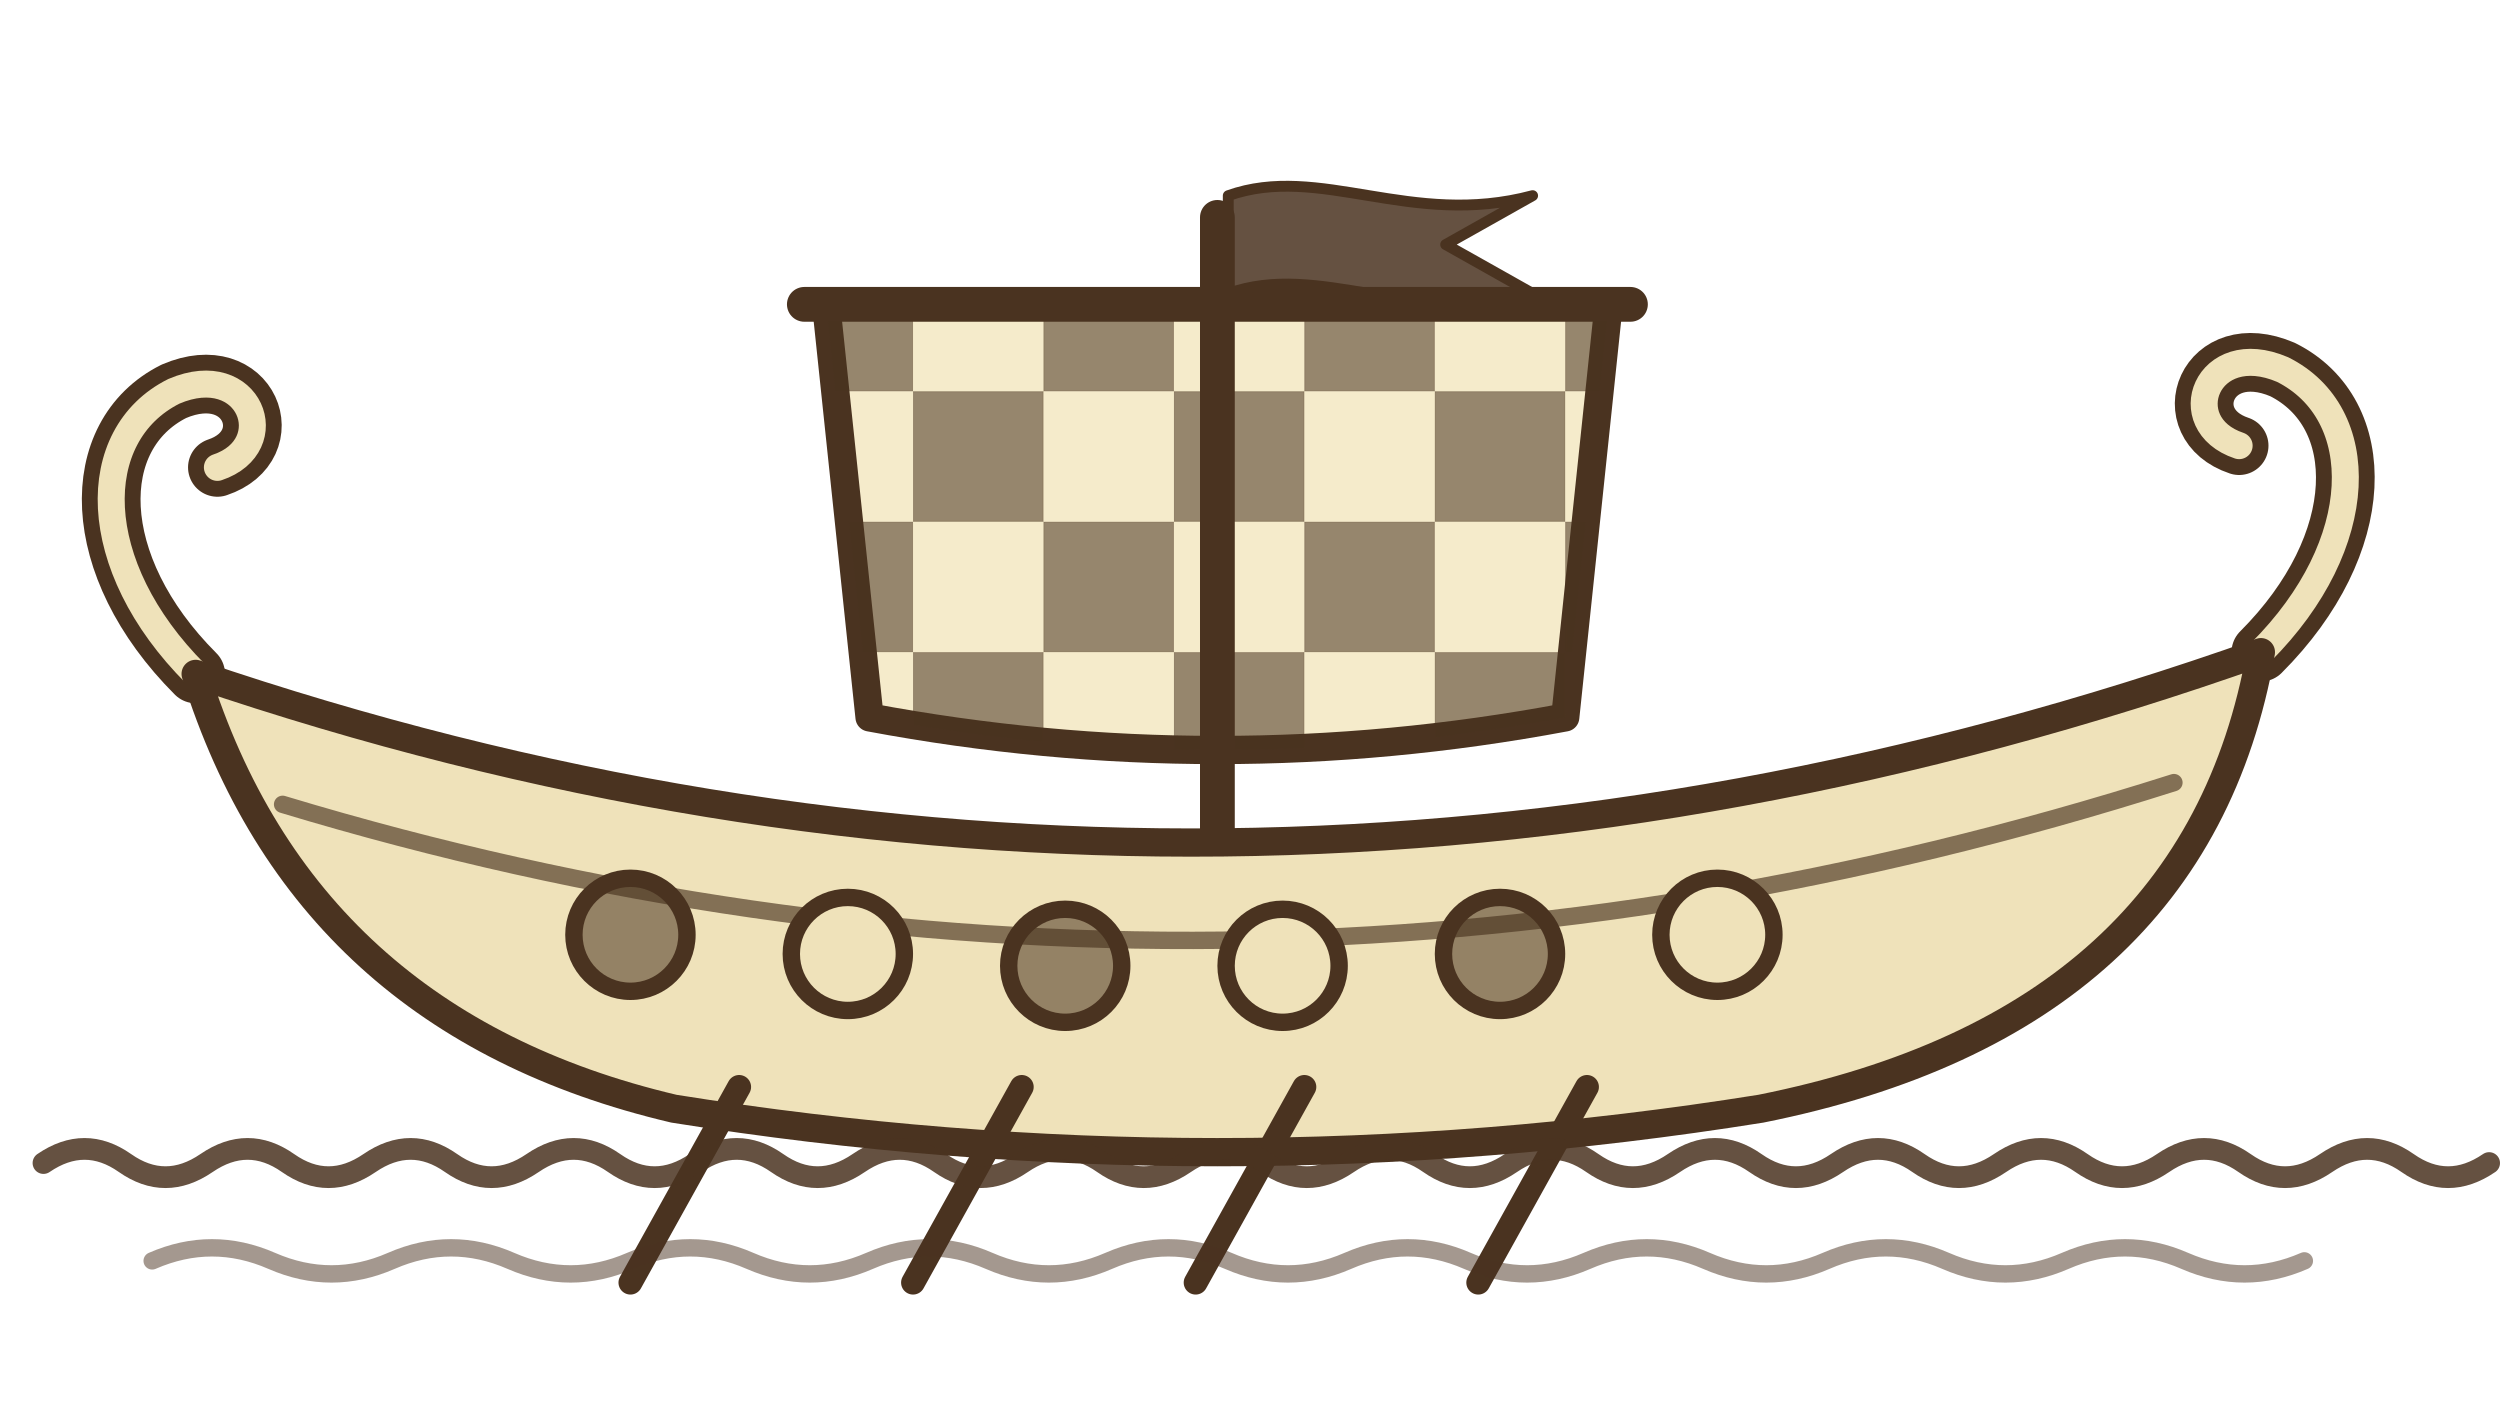
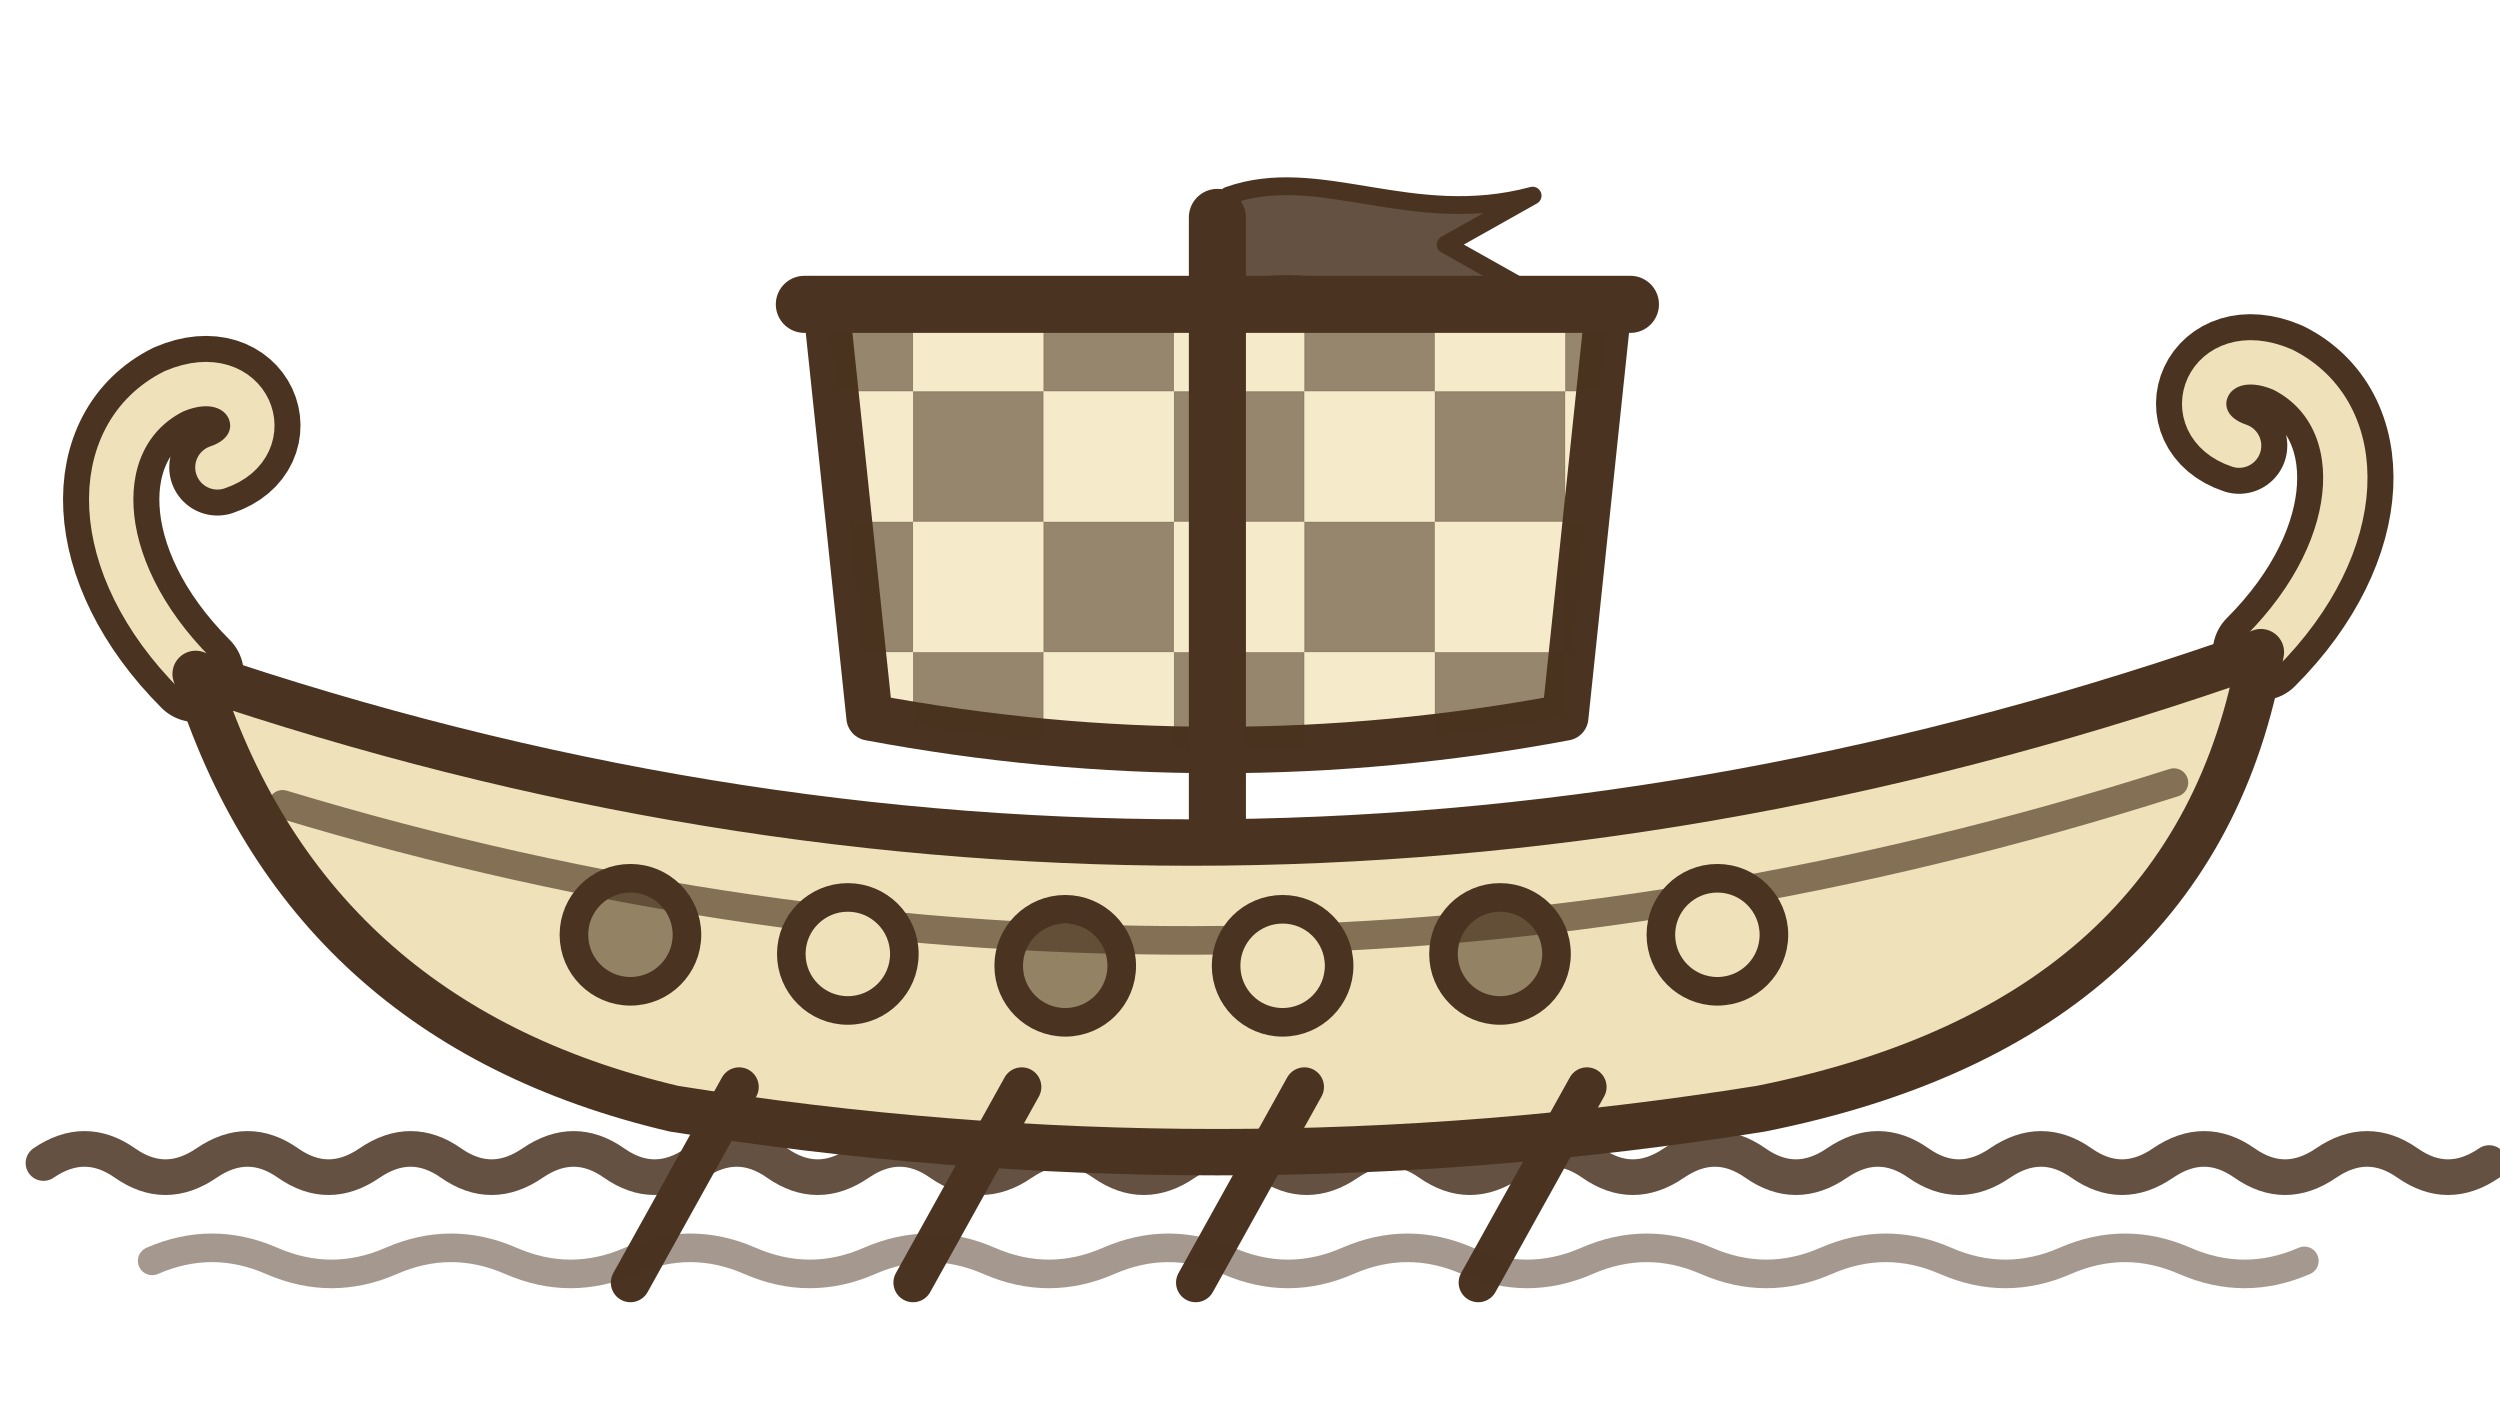
<svg xmlns="http://www.w3.org/2000/svg" viewBox="0 0 230 130">
  <clipPath id="sl">
    <path d="M76 28H148L144 66Q112 72 80 66Z" />
  </clipPath>
  <pattern id="ck" width="24" height="24" patternUnits="userSpaceOnUse">
    <rect width="12" height="12" fill="#4A3320" fill-opacity=".55" />
    <rect x="12" y="12" width="12" height="12" fill="#4A3320" fill-opacity=".55" />
  </pattern>
-   <path d="M18 62C8 52 8 40 16 36C23 33 26 41 20 43" fill="none" stroke="#4A3320" stroke-width="5.4" stroke-linecap="round" stroke-linejoin="round" />
-   <path d="M18 62C8 52 8 40 16 36C23 33 26 41 20 43" fill="none" stroke="#EFE2BA" stroke-width="2.484" stroke-linecap="round" stroke-linejoin="round" />
-   <path d="M208 60C218 50 218 38 210 34C203 31 200 39 206 41" fill="none" stroke="#4A3320" stroke-width="5.4" stroke-linecap="round" stroke-linejoin="round" />
-   <path d="M208 60C218 50 218 38 210 34C203 31 200 39 206 41" fill="none" stroke="#EFE2BA" stroke-width="2.484" stroke-linecap="round" stroke-linejoin="round" />
-   <path d="M76 28H148L144 66Q112 72 80 66Z" fill="#F5EBCB" stroke="#4A3320" stroke-width="2.6" stroke-linejoin="round" stroke-linecap="round" />
+   <path d="M18 62C8 52 8 40 16 36C23 33 26 41 20 43" fill="none" stroke="#4A3320" stroke-width="8.86" stroke-linecap="round" stroke-linejoin="round" />
+   <path d="M18 62C8 52 8 40 16 36C23 33 26 41 20 43" fill="none" stroke="#EFE2BA" stroke-width="4.08" stroke-linecap="round" stroke-linejoin="round" />
+   <path d="M208 60C218 50 218 38 210 34C203 31 200 39 206 41" fill="none" stroke="#4A3320" stroke-width="8.86" stroke-linecap="round" stroke-linejoin="round" />
+   <path d="M208 60C218 50 218 38 210 34C203 31 200 39 206 41" fill="none" stroke="#EFE2BA" stroke-width="4.08" stroke-linecap="round" stroke-linejoin="round" />
+   <path d="M76 28H148L144 66Q112 72 80 66Z" fill="#F5EBCB" stroke="#4A3320" stroke-width="4.27" stroke-linejoin="round" stroke-linecap="round" />
  <path d="M76 28H148L144 66Q112 72 80 66Z" fill="url(#ck)" clip-path="url(#sl)" />
-   <path d="M74 28H150" fill="none" stroke="#4A3320" stroke-width="3.2" stroke-linecap="round" stroke-linejoin="round" />
-   <path d="M112 80V20" fill="none" stroke="#4A3320" stroke-width="3.2" stroke-linecap="round" stroke-linejoin="round" />
-   <path d="M113 18C121.4 15 129.8 21 141 18L133 22.5L141 27C129.8 30 121.4 24 113 27Z" fill="#4A3320" fill-opacity=".85" stroke="#4A3320" stroke-width="1" stroke-linejoin="round" />
-   <path d="M18 62Q112 94 208 60Q202 94 162 102Q112 110 62 102Q28 94 18 62Z" fill="#EFE2BA" stroke="#4A3320" stroke-width="2.6" stroke-linejoin="round" stroke-linecap="round" />
-   <path d="M26 74Q112 100 200 72" fill="none" stroke="#4A3320" stroke-width="1.6" stroke-linecap="round" stroke-linejoin="round" stroke-opacity=".65" />
-   <circle cx="58" cy="86" r="5.2" fill="#4A3320" fill-opacity="0.55" stroke="#4A3320" stroke-width="1.6" />
-   <circle cx="78" cy="87.763" r="5.2" fill="#EFE2BA" fill-opacity="1" stroke="#4A3320" stroke-width="1.6" />
-   <circle cx="98" cy="88.853" r="5.2" fill="#4A3320" fill-opacity="0.55" stroke="#4A3320" stroke-width="1.6" />
-   <circle cx="118" cy="88.853" r="5.2" fill="#EFE2BA" fill-opacity="1" stroke="#4A3320" stroke-width="1.6" />
-   <circle cx="138" cy="87.763" r="5.2" fill="#4A3320" fill-opacity="0.55" stroke="#4A3320" stroke-width="1.6" />
-   <circle cx="158" cy="86" r="5.2" fill="#EFE2BA" fill-opacity="1" stroke="#4A3320" stroke-width="1.6" />
-   <path d="M68 100L58 118" fill="none" stroke="#4A3320" stroke-width="2.2" stroke-linecap="round" stroke-linejoin="round" />
-   <path d="M94 100L84 118" fill="none" stroke="#4A3320" stroke-width="2.2" stroke-linecap="round" stroke-linejoin="round" />
-   <path d="M120 100L110 118" fill="none" stroke="#4A3320" stroke-width="2.2" stroke-linecap="round" stroke-linejoin="round" />
-   <path d="M146 100L136 118" fill="none" stroke="#4A3320" stroke-width="2.2" stroke-linecap="round" stroke-linejoin="round" />
-   <path d="M4 107 q3.8 -2.6 7.5 0 t7.5 0 q3.8 -2.6 7.5 0 t7.5 0 q3.8 -2.6 7.5 0 t7.5 0 q3.8 -2.6 7.5 0 t7.5 0 q3.8 -2.6 7.5 0 t7.5 0 q3.8 -2.6 7.5 0 t7.5 0 q3.8 -2.6 7.5 0 t7.5 0 q3.8 -2.6 7.5 0 t7.5 0 q3.8 -2.6 7.5 0 t7.5 0 q3.8 -2.6 7.5 0 t7.5 0 q3.8 -2.6 7.5 0 t7.5 0 q3.8 -2.6 7.5 0 t7.5 0 q3.8 -2.6 7.5 0 t7.5 0 q3.8 -2.6 7.5 0 t7.5 0 q3.8 -2.6 7.5 0 t7.5 0" fill="none" stroke="#4A3320" stroke-width="2" stroke-linecap="round" stroke-linejoin="round" stroke-opacity=".85" />
-   <path d="M14 116 q5.5 -2.4 11 0 t11 0 q5.5 -2.4 11 0 t11 0 q5.5 -2.4 11 0 t11 0 q5.5 -2.4 11 0 t11 0 q5.5 -2.4 11 0 t11 0 q5.5 -2.4 11 0 t11 0 q5.5 -2.4 11 0 t11 0 q5.5 -2.4 11 0 t11 0 q5.5 -2.4 11 0 t11 0" fill="none" stroke="#4A3320" stroke-width="1.6" stroke-linecap="round" stroke-linejoin="round" stroke-opacity=".5" />
+   <path d="M74 28H150" fill="none" stroke="#4A3320" stroke-width="5.25" stroke-linecap="round" stroke-linejoin="round" />
+   <path d="M112 80V20" fill="none" stroke="#4A3320" stroke-width="5.25" stroke-linecap="round" stroke-linejoin="round" />
+   <path d="M113 18C121.4 15 129.8 21 141 18L133 22.5L141 27C129.8 30 121.4 24 113 27Z" fill="#4A3320" fill-opacity=".85" stroke="#4A3320" stroke-width="1.64" stroke-linejoin="round" />
+   <path d="M18 62Q112 94 208 60Q202 94 162 102Q112 110 62 102Q28 94 18 62Z" fill="#EFE2BA" stroke="#4A3320" stroke-width="4.27" stroke-linejoin="round" stroke-linecap="round" />
+   <path d="M26 74Q112 100 200 72" fill="none" stroke="#4A3320" stroke-width="2.63" stroke-linecap="round" stroke-linejoin="round" stroke-opacity=".65" />
+   <circle cx="58" cy="86" r="5.2" fill="#4A3320" fill-opacity="0.55" stroke="#4A3320" stroke-width="2.63" />
+   <circle cx="78" cy="87.763" r="5.2" fill="#EFE2BA" fill-opacity="1" stroke="#4A3320" stroke-width="2.63" />
+   <circle cx="98" cy="88.853" r="5.2" fill="#4A3320" fill-opacity="0.55" stroke="#4A3320" stroke-width="2.63" />
+   <circle cx="118" cy="88.853" r="5.2" fill="#EFE2BA" fill-opacity="1" stroke="#4A3320" stroke-width="2.63" />
+   <circle cx="138" cy="87.763" r="5.2" fill="#4A3320" fill-opacity="0.55" stroke="#4A3320" stroke-width="2.63" />
+   <circle cx="158" cy="86" r="5.2" fill="#EFE2BA" fill-opacity="1" stroke="#4A3320" stroke-width="2.63" />
+   <path d="M68 100L58 118" fill="none" stroke="#4A3320" stroke-width="3.61" stroke-linecap="round" stroke-linejoin="round" />
+   <path d="M94 100L84 118" fill="none" stroke="#4A3320" stroke-width="3.61" stroke-linecap="round" stroke-linejoin="round" />
+   <path d="M120 100L110 118" fill="none" stroke="#4A3320" stroke-width="3.61" stroke-linecap="round" stroke-linejoin="round" />
+   <path d="M146 100L136 118" fill="none" stroke="#4A3320" stroke-width="3.61" stroke-linecap="round" stroke-linejoin="round" />
+   <path d="M4 107 q3.8 -2.6 7.5 0 t7.5 0 q3.8 -2.6 7.5 0 t7.5 0 q3.8 -2.6 7.5 0 t7.5 0 q3.8 -2.6 7.5 0 t7.5 0 q3.8 -2.6 7.5 0 t7.5 0 q3.8 -2.6 7.5 0 t7.5 0 q3.8 -2.6 7.5 0 t7.5 0 q3.8 -2.6 7.5 0 t7.5 0 q3.8 -2.6 7.5 0 t7.5 0 q3.8 -2.6 7.5 0 t7.5 0 q3.8 -2.6 7.5 0 t7.5 0 q3.8 -2.6 7.5 0 t7.5 0 q3.8 -2.6 7.5 0 t7.5 0 q3.8 -2.6 7.5 0 t7.5 0 q3.8 -2.6 7.5 0 t7.5 0" fill="none" stroke="#4A3320" stroke-width="3.28" stroke-linecap="round" stroke-linejoin="round" stroke-opacity=".85" />
+   <path d="M14 116 q5.5 -2.4 11 0 t11 0 q5.5 -2.4 11 0 t11 0 q5.5 -2.4 11 0 t11 0 q5.5 -2.4 11 0 t11 0 q5.5 -2.4 11 0 t11 0 q5.5 -2.4 11 0 t11 0 q5.5 -2.4 11 0 t11 0 q5.5 -2.4 11 0 t11 0 q5.5 -2.4 11 0 t11 0" fill="none" stroke="#4A3320" stroke-width="2.63" stroke-linecap="round" stroke-linejoin="round" stroke-opacity=".5" />
</svg>
